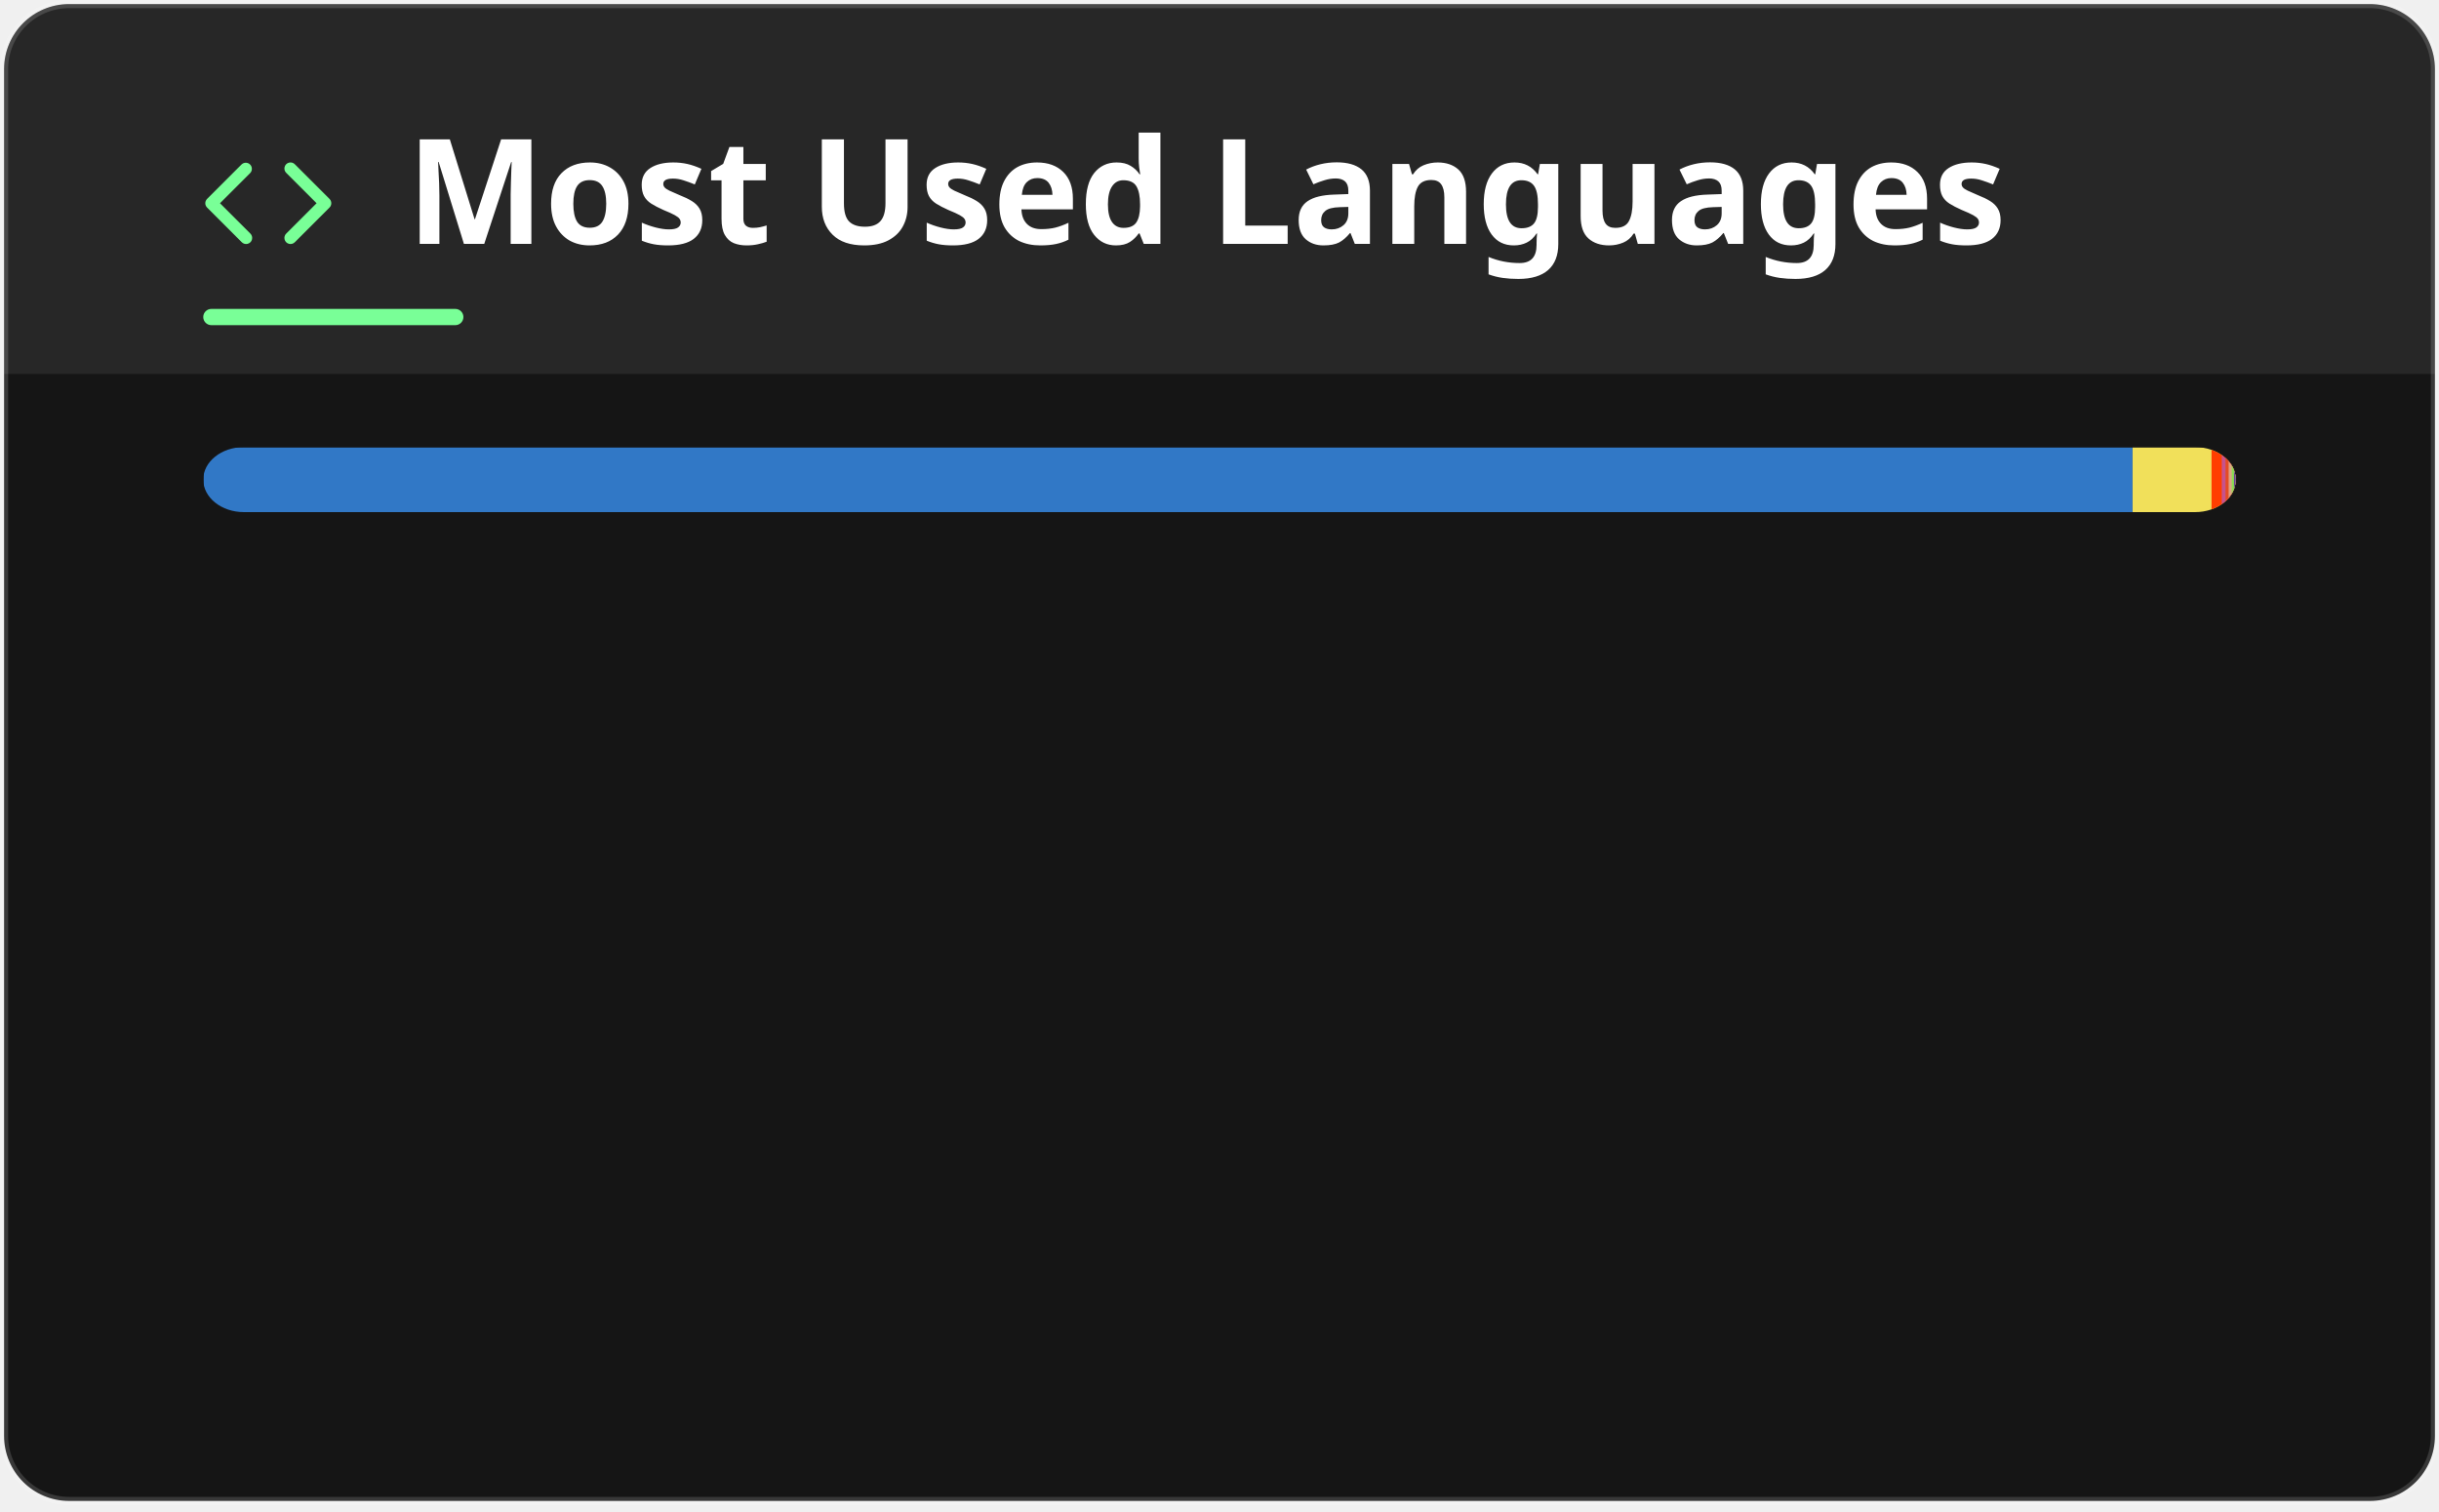
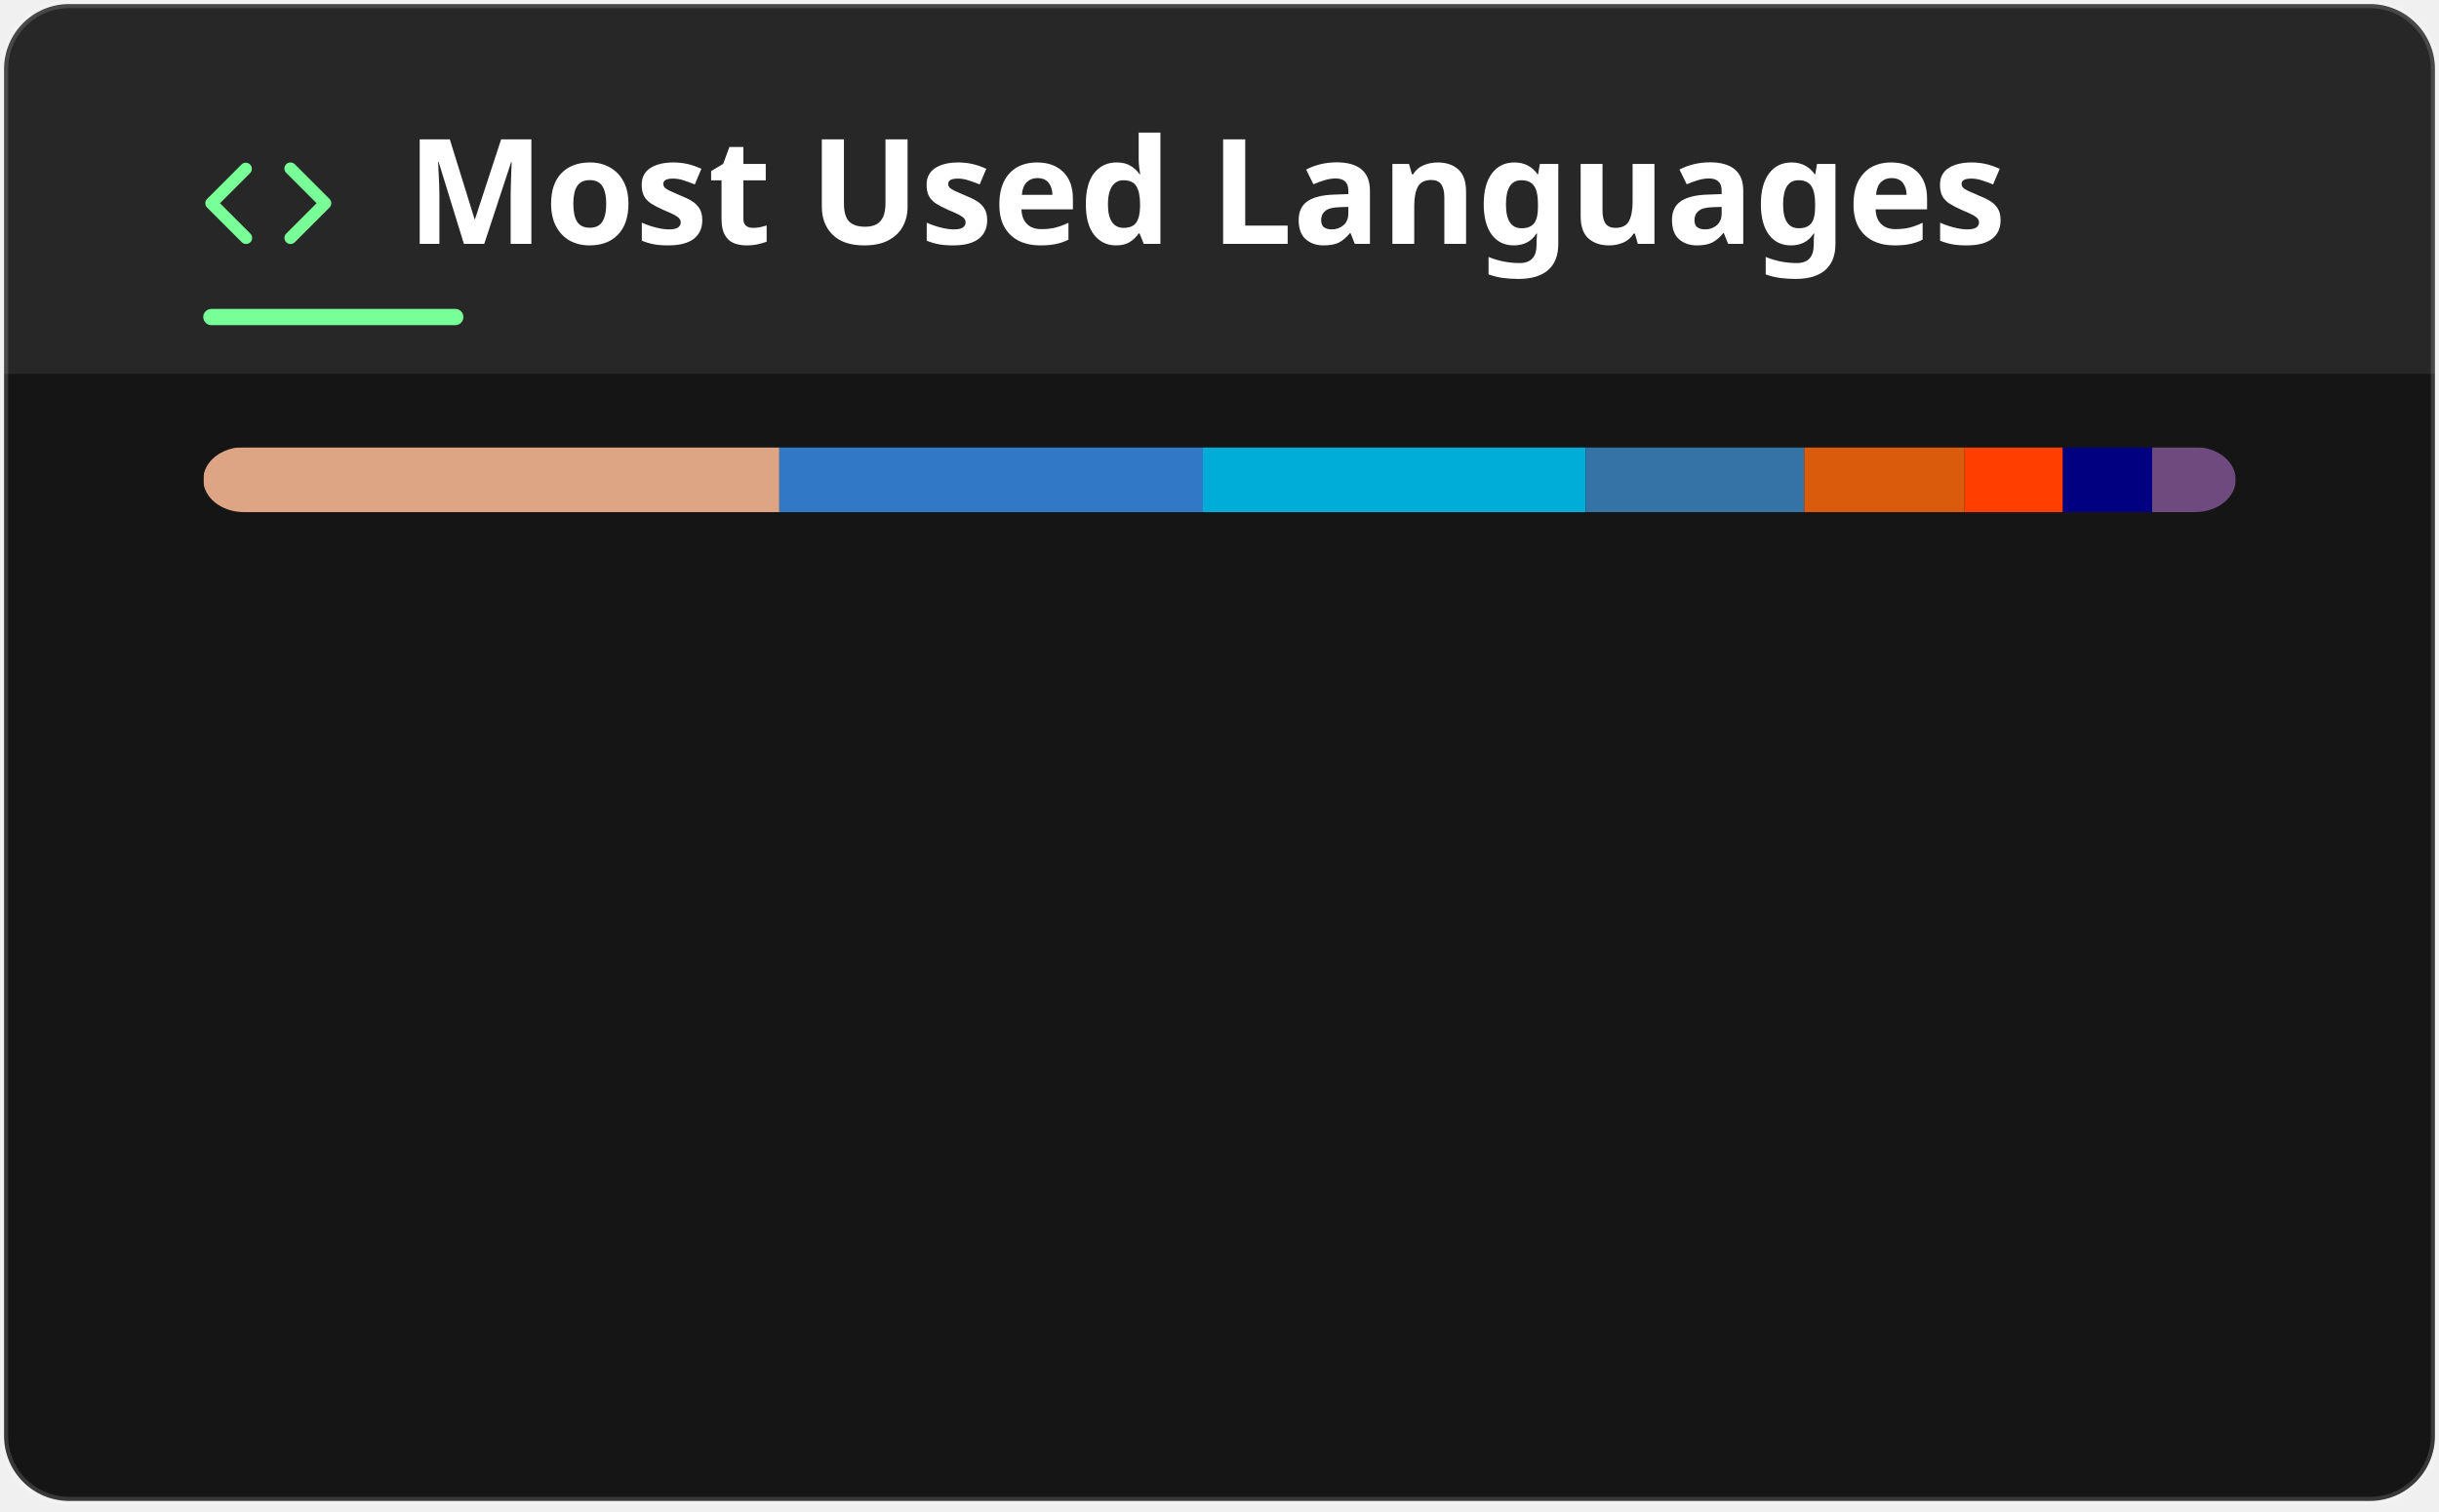
<svg xmlns="http://www.w3.org/2000/svg" width="300" height="186" viewBox="0 0 300 186" fill="none" role="img" aria-labelledby="title-id desc-id">
  <style>
    .header {
      font: 600 18px 'Segoe UI', Ubuntu, "Helvetica Neue", Sans-Serif;
      fill: #fff;
      animation: fadeInAnimation 0.8s ease-in-out forwards;
    }
    /* The icon reads against the title rather than with it, so it keeps its own color. */
    .title-icon {
      fill: #79ff97;
      animation: fadeInAnimation 0.8s ease-in-out forwards;
    }
    .title-accent {
      fill: #79ff97;
      animation: fadeInAnimation 0.8s ease-in-out forwards;
    }
    .title-band {
      fill: #fff;
      opacity: 0.08;
    }
    @supports(-moz-appearance: auto) {
      /* Selector detects Firefox */
      .header {
        font-size: 15.5px;
      }
    }
    @keyframes slideInAnimation {
      from {
        width: 0;
      }
      to {
        width: calc(100%-100px);
      }
    }
    @keyframes growWidthAnimation {
      from {
        width: 0;
      }
      to {
        width: 100%;
      }
    }
    .stat {
      font: 400 14px 'Segoe UI', Ubuntu, "Helvetica Neue", Sans-Serif;
      fill: #9f9f9f;
    }
    @supports(-moz-appearance: auto) {
      /* Selector detects Firefox */
      .stat {
        font-size: 12px;
      }
    }
    .bold {
      font-weight: 600;
    }
    .lang-name {
      font: 400 11px 'Segoe UI', Ubuntu, "Helvetica Neue", Sans-Serif;
      fill: #9f9f9f;
    }
    .stagger {
      opacity: 0;
      animation: fadeInAnimation 0.3s ease-in-out forwards;
    }
    #rect-mask rect {
      animation: slideInAnimation 1s ease-in-out forwards;
    }
    .lang-progress {
      animation: growWidthAnimation 0.6s ease-in-out forwards;
    }
    .progress-background {
      fill: #ddd;
    }
    /* Animations */
    @keyframes scaleInAnimation {
      from {
        transform: translate(-5px, 5px) scale(0);
      }
      to {
        transform: translate(-5px, 5px) scale(1);
      }
    }
    @keyframes fadeInAnimation {
      from {
        opacity: 0;
      }
      to {
        opacity: 1;
      }
    }
    @media (prefers-reduced-motion: reduce) {
      * {
        animation-duration: 0s !important;
        animation-delay: 0s !important;
      }
    }
  </style>
  <rect data-testid="card-bg" class="card-bg" x="0.5" y="0.5" rx="8" height="99%" stroke="#ffffff26" width="299" fill="#151515" stroke-opacity="1" />
  <path data-testid="title-band" class="title-band" d="M0.5 8.5a8 8 0 0 1 8 -8h283a8 8 0 0 1 8 8v37.5h-299z" />
  <g data-testid="card-title" transform="translate(25, 30)">
    <g>
      <svg class="title-icon" x="0" y="-13" viewBox="0 0 16 16" version="1.1" width="16" height="16">
        <path d="M4.72 3.22a.75.75 0 0 1 1.06 1.06L2.06 8l3.72 3.72a.75.75 0 1 1-1.06 1.06L.47 8.53a.75.75 0 0 1 0-1.06Zm6.56 0a.75.75 0 1 0-1.06 1.06L13.94 8l-3.72 3.72a.75.75 0 1 0 1.06 1.06l4.25-4.25a.75.75 0 0 0 0-1.06Z" />
      </svg>
    </g>
    <g transform="translate(25, 0)">
      <text x="0" y="0" class="header" data-testid="header">Most Used Languages</text>
    </g>
    <rect data-testid="title-accent" class="title-accent" x="0" y="8" width="32" height="2" rx="1" />
  </g>
  <g data-testid="main-card-body" transform="translate(0, 55)">
    <svg data-testid="lang-items" x="25">
      <mask id="rect-mask">
        <rect x="0" y="0" width="250" height="8" fill="white" rx="5" />
      </mask>
-       <rect mask="url(#rect-mask)" data-testid="lang-progress" x="0" y="0" width="237.31" height="8" fill="#3178c6" />
-       <rect mask="url(#rect-mask)" data-testid="lang-progress" x="237.31" y="0" width="19.71" height="8" fill="#f1e05a" />
-       <rect mask="url(#rect-mask)" data-testid="lang-progress" x="247.02" y="0" width="11.26" height="8" fill="#ff3e00" />
-       <rect mask="url(#rect-mask)" data-testid="lang-progress" x="248.28" y="0" width="10.46" height="8" fill="#c6538c" />
-       <rect mask="url(#rect-mask)" data-testid="lang-progress" x="248.74" y="0" width="10.39" height="8" fill="#e34c26" />
-       <rect mask="url(#rect-mask)" data-testid="lang-progress" x="249.13" y="0" width="10.38" height="8" fill="#dea584" />
-       <rect mask="url(#rect-mask)" data-testid="lang-progress" x="249.51" y="0" width="10.28" height="8" fill="#89e051" />
-       <rect mask="url(#rect-mask)" data-testid="lang-progress" x="249.79" y="0" width="10.21" height="8" fill="#663399" />
+       <rect mask="url(#rect-mask)" data-testid="lang-progress" x="0" y="0" width="70.86" height="8" fill="#dea584" />
+       <rect mask="url(#rect-mask)" data-testid="lang-progress" x="70.86" y="0" width="52.1" height="8" fill="#3178c6" />
+       <rect mask="url(#rect-mask)" data-testid="lang-progress" x="122.96" y="0" width="47.1" height="8" fill="#00ADD8" />
+       <rect mask="url(#rect-mask)" data-testid="lang-progress" x="170.06" y="0" width="26.86" height="8" fill="#3572A5" />
+       <rect mask="url(#rect-mask)" data-testid="lang-progress" x="196.92" y="0" width="19.73" height="8" fill="#DA5B0B" />
+       <rect mask="url(#rect-mask)" data-testid="lang-progress" x="216.65" y="0" width="12.09" height="8" fill="#ff3e00" />
+       <rect mask="url(#rect-mask)" data-testid="lang-progress" x="228.74" y="0" width="10.98" height="8" fill="#000080" />
+       <rect mask="url(#rect-mask)" data-testid="lang-progress" x="239.72" y="0" width="10.28" height="8" fill="#6e4a7e" />
      <g transform="translate(0, 25)">
        <g>
          <g>
            <g class="stagger" style="animation-delay: 450ms">
-               <circle cx="5" cy="6" r="5" fill="#3178c6" />
-               <text data-testid="lang-name" x="15" y="10" class="lang-name">TypeScript 94.92%</text>
+               <circle cx="5" cy="6" r="5" fill="#dea584" />
+               <text data-testid="lang-name" x="15" y="10" class="lang-name">Rust 28.34%</text>
            </g>
          </g>
          <g transform="translate(0, 25)">
            <g class="stagger" style="animation-delay: 600ms">
-               <circle cx="5" cy="6" r="5" fill="#f1e05a" />
-               <text data-testid="lang-name" x="15" y="10" class="lang-name">JavaScript 3.89%</text>
+               <circle cx="5" cy="6" r="5" fill="#3178c6" />
+               <text data-testid="lang-name" x="15" y="10" class="lang-name">TypeScript 20.84%</text>
            </g>
          </g>
          <g transform="translate(0, 50)">
            <g class="stagger" style="animation-delay: 750ms">
-               <circle cx="5" cy="6" r="5" fill="#ff3e00" />
-               <text data-testid="lang-name" x="15" y="10" class="lang-name">Svelte 0.50%</text>
+               <circle cx="5" cy="6" r="5" fill="#00ADD8" />
+               <text data-testid="lang-name" x="15" y="10" class="lang-name">Go 18.84%</text>
            </g>
          </g>
          <g transform="translate(0, 75)">
            <g class="stagger" style="animation-delay: 900ms">
-               <circle cx="5" cy="6" r="5" fill="#c6538c" />
-               <text data-testid="lang-name" x="15" y="10" class="lang-name">SCSS 0.19%</text>
+               <circle cx="5" cy="6" r="5" fill="#3572A5" />
+               <text data-testid="lang-name" x="15" y="10" class="lang-name">Python 10.74%</text>
            </g>
          </g>
        </g>
        <g transform="translate(150, 0)">
          <g>
            <g class="stagger" style="animation-delay: 450ms">
-               <circle cx="5" cy="6" r="5" fill="#e34c26" />
-               <text data-testid="lang-name" x="15" y="10" class="lang-name">HTML 0.15%</text>
+               <circle cx="5" cy="6" r="5" fill="#DA5B0B" />
+               <text data-testid="lang-name" x="15" y="10" class="lang-name">Jupyter Notebook 7.89%</text>
            </g>
          </g>
          <g transform="translate(0, 25)">
            <g class="stagger" style="animation-delay: 600ms">
-               <circle cx="5" cy="6" r="5" fill="#dea584" />
-               <text data-testid="lang-name" x="15" y="10" class="lang-name">Rust 0.15%</text>
+               <circle cx="5" cy="6" r="5" fill="#ff3e00" />
+               <text data-testid="lang-name" x="15" y="10" class="lang-name">Svelte 4.84%</text>
            </g>
          </g>
          <g transform="translate(0, 50)">
            <g class="stagger" style="animation-delay: 750ms">
-               <circle cx="5" cy="6" r="5" fill="#89e051" />
-               <text data-testid="lang-name" x="15" y="10" class="lang-name">Shell 0.11%</text>
+               <circle cx="5" cy="6" r="5" fill="#000080" />
+               <text data-testid="lang-name" x="15" y="10" class="lang-name">Lua 4.39%</text>
            </g>
          </g>
          <g transform="translate(0, 75)">
            <g class="stagger" style="animation-delay: 900ms">
-               <circle cx="5" cy="6" r="5" fill="#663399" />
-               <text data-testid="lang-name" x="15" y="10" class="lang-name">CSS 0.08%</text>
+               <circle cx="5" cy="6" r="5" fill="#6e4a7e" />
+               <text data-testid="lang-name" x="15" y="10" class="lang-name">Elixir 4.11%</text>
            </g>
          </g>
        </g>
      </g>
    </svg>
  </g>
</svg>
